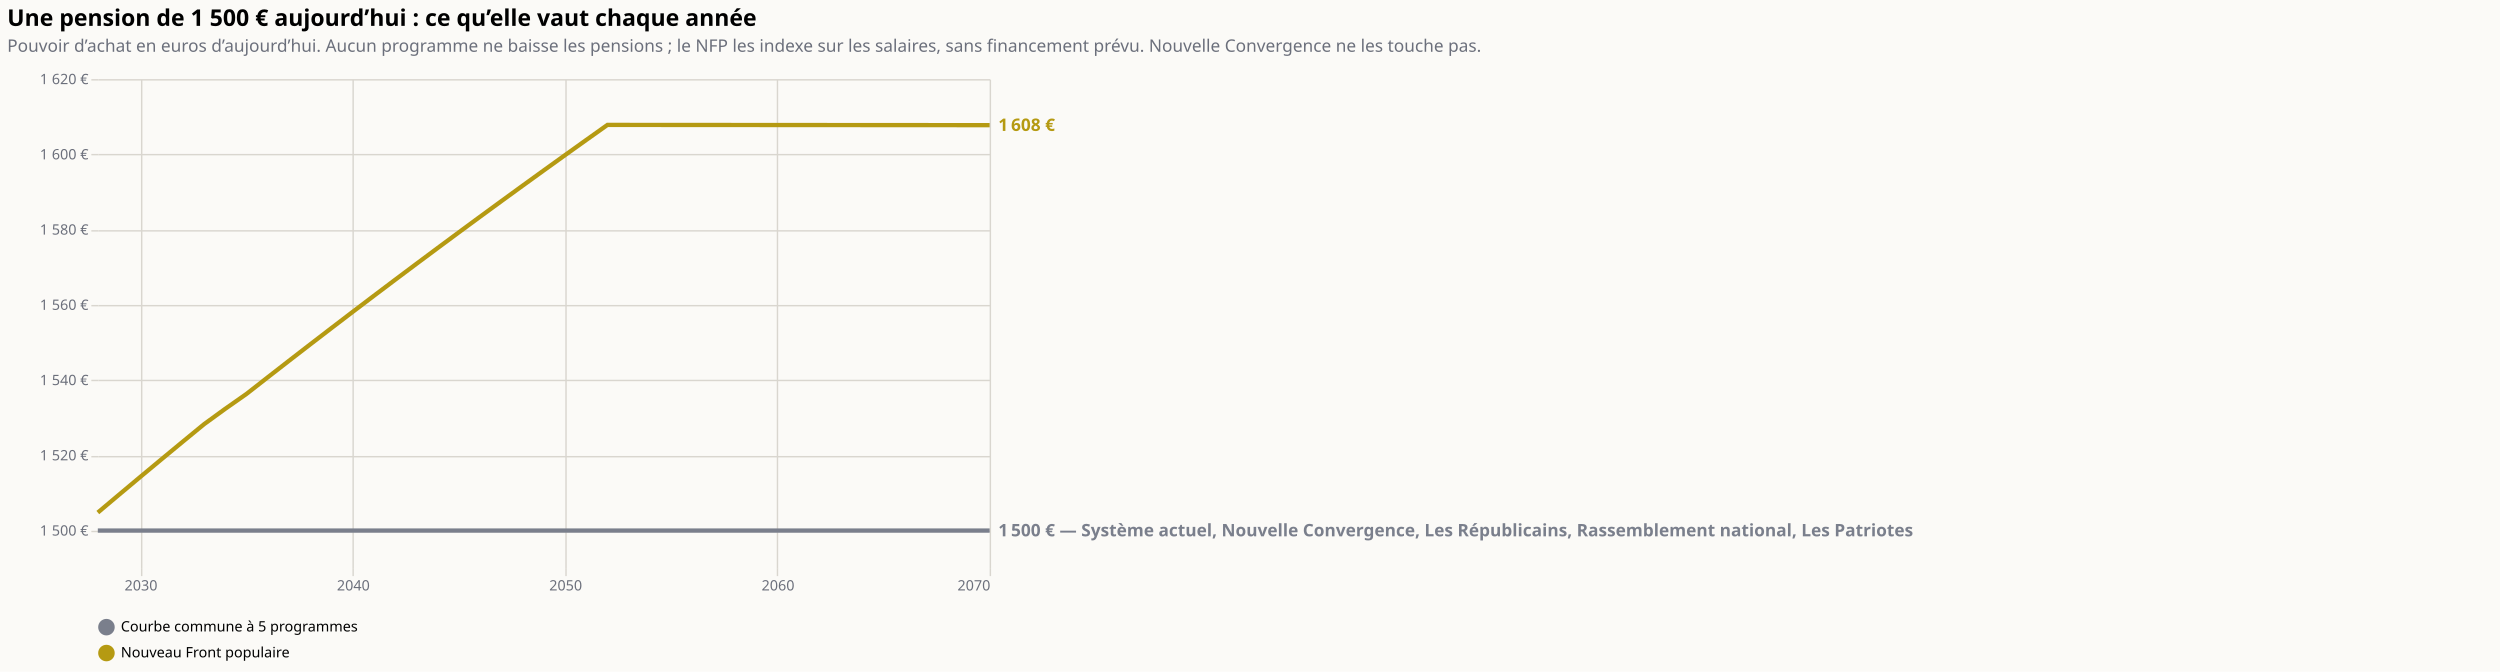
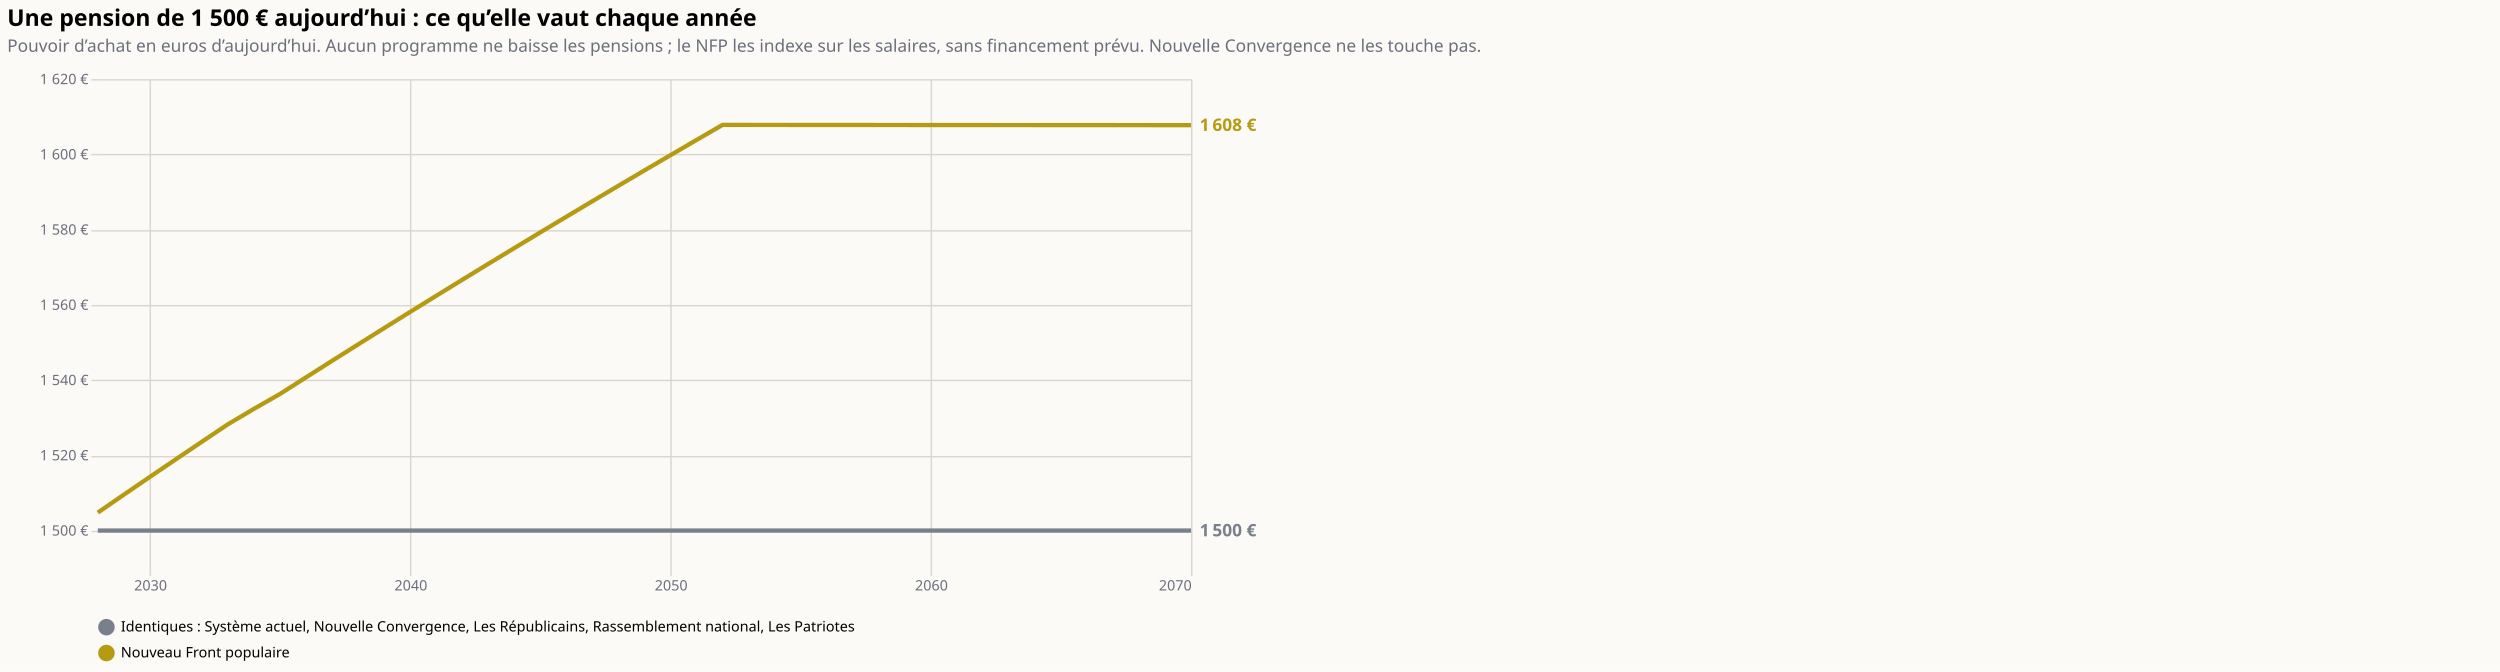
<svg xmlns="http://www.w3.org/2000/svg" version="1.1" class="marks" width="1738" height="467" viewBox="0 0 1738 467">
  <rect width="1738" height="467" fill="#fbfaf7" />
  <g fill="none" stroke-miterlimit="4" transform="translate(68,55)">
    <g class="mark-group role-frame root" role="graphics-object" aria-roledescription="group mark container">
      <g transform="translate(0,0)">
-         <path class="background" aria-hidden="true" d="M0,0h620v340h-620Z" />
+         <path class="background" aria-hidden="true" d="M0,0h760v340h-760Z" />
        <g>
          <g class="mark-group role-axis" aria-hidden="true">
            <g transform="translate(0.5,340.5)">
              <path class="background" aria-hidden="true" d="M0,0h0v0h0Z" pointer-events="none" />
              <g>
                <g class="mark-rule role-axis-grid" pointer-events="none">
-                   <line transform="translate(30,-340)" x2="0" y2="340" stroke="#d9d6cf" stroke-width="1" opacity="1" />
-                   <line transform="translate(177,-340)" x2="0" y2="340" stroke="#d9d6cf" stroke-width="1" opacity="1" />
-                   <line transform="translate(325,-340)" x2="0" y2="340" stroke="#d9d6cf" stroke-width="1" opacity="1" />
-                   <line transform="translate(472,-340)" x2="0" y2="340" stroke="#d9d6cf" stroke-width="1" opacity="1" />
-                   <line transform="translate(620,-340)" x2="0" y2="340" stroke="#d9d6cf" stroke-width="1" opacity="1" />
+                   <line transform="translate(36,-340)" x2="0" y2="340" stroke="#d9d6cf" stroke-width="1" opacity="1" />
+                   <line transform="translate(217,-340)" x2="0" y2="340" stroke="#d9d6cf" stroke-width="1" opacity="1" />
+                   <line transform="translate(398,-340)" x2="0" y2="340" stroke="#d9d6cf" stroke-width="1" opacity="1" />
+                   <line transform="translate(579,-340)" x2="0" y2="340" stroke="#d9d6cf" stroke-width="1" opacity="1" />
+                   <line transform="translate(760,-340)" x2="0" y2="340" stroke="#d9d6cf" stroke-width="1" opacity="1" />
                </g>
              </g>
              <path class="foreground" aria-hidden="true" d="" pointer-events="none" display="none" />
            </g>
          </g>
          <g class="mark-group role-axis" aria-hidden="true">
            <g transform="translate(0.5,0.5)">
              <path class="background" aria-hidden="true" d="M0,0h0v0h0Z" pointer-events="none" />
              <g>
                <g class="mark-rule role-axis-grid" pointer-events="none">
-                   <line transform="translate(0,314)" x2="620" y2="0" stroke="#d9d6cf" stroke-width="1" opacity="1" />
-                   <line transform="translate(0,262)" x2="620" y2="0" stroke="#d9d6cf" stroke-width="1" opacity="1" />
-                   <line transform="translate(0,209)" x2="620" y2="0" stroke="#d9d6cf" stroke-width="1" opacity="1" />
-                   <line transform="translate(0,157)" x2="620" y2="0" stroke="#d9d6cf" stroke-width="1" opacity="1" />
-                   <line transform="translate(0,105)" x2="620" y2="0" stroke="#d9d6cf" stroke-width="1" opacity="1" />
-                   <line transform="translate(0,52)" x2="620" y2="0" stroke="#d9d6cf" stroke-width="1" opacity="1" />
-                   <line transform="translate(0,0)" x2="620" y2="0" stroke="#d9d6cf" stroke-width="1" opacity="1" />
+                   <line transform="translate(0,314)" x2="760" y2="0" stroke="#d9d6cf" stroke-width="1" opacity="1" />
+                   <line transform="translate(0,262)" x2="760" y2="0" stroke="#d9d6cf" stroke-width="1" opacity="1" />
+                   <line transform="translate(0,209)" x2="760" y2="0" stroke="#d9d6cf" stroke-width="1" opacity="1" />
+                   <line transform="translate(0,157)" x2="760" y2="0" stroke="#d9d6cf" stroke-width="1" opacity="1" />
+                   <line transform="translate(0,105)" x2="760" y2="0" stroke="#d9d6cf" stroke-width="1" opacity="1" />
+                   <line transform="translate(0,52)" x2="760" y2="0" stroke="#d9d6cf" stroke-width="1" opacity="1" />
+                   <line transform="translate(0,0)" x2="760" y2="0" stroke="#d9d6cf" stroke-width="1" opacity="1" />
                </g>
              </g>
              <path class="foreground" aria-hidden="true" d="" pointer-events="none" display="none" />
            </g>
          </g>
          <g class="mark-group role-axis" role="graphics-symbol" aria-roledescription="axis" aria-label="X-axis for a linear scale with values from 2028 to 2070">
            <g transform="translate(0.5,340.5)">
              <path class="background" aria-hidden="true" d="M0,0h0v0h0Z" pointer-events="none" />
              <g>
                <g class="mark-rule role-axis-tick" pointer-events="none">
-                   <line transform="translate(30,0)" x2="0" y2="5" stroke="#d9d6cf" stroke-width="1" opacity="1" />
-                   <line transform="translate(177,0)" x2="0" y2="5" stroke="#d9d6cf" stroke-width="1" opacity="1" />
-                   <line transform="translate(325,0)" x2="0" y2="5" stroke="#d9d6cf" stroke-width="1" opacity="1" />
-                   <line transform="translate(472,0)" x2="0" y2="5" stroke="#d9d6cf" stroke-width="1" opacity="1" />
-                   <line transform="translate(620,0)" x2="0" y2="5" stroke="#d9d6cf" stroke-width="1" opacity="1" />
+                   <line transform="translate(36,0)" x2="0" y2="5" stroke="#d9d6cf" stroke-width="1" opacity="1" />
+                   <line transform="translate(217,0)" x2="0" y2="5" stroke="#d9d6cf" stroke-width="1" opacity="1" />
+                   <line transform="translate(398,0)" x2="0" y2="5" stroke="#d9d6cf" stroke-width="1" opacity="1" />
+                   <line transform="translate(579,0)" x2="0" y2="5" stroke="#d9d6cf" stroke-width="1" opacity="1" />
+                   <line transform="translate(760,0)" x2="0" y2="5" stroke="#d9d6cf" stroke-width="1" opacity="1" />
                </g>
                <g class="mark-text role-axis-label" pointer-events="none">
-                   <text text-anchor="middle" transform="translate(29.52381,15)" font-family="system-ui, sans-serif" font-size="10px" fill="#6b6f7b" opacity="1">2030</text>
-                   <text text-anchor="middle" transform="translate(177.1429,15)" font-family="system-ui, sans-serif" font-size="10px" fill="#6b6f7b" opacity="1">2040</text>
-                   <text text-anchor="middle" transform="translate(324.7619,15)" font-family="system-ui, sans-serif" font-size="10px" fill="#6b6f7b" opacity="1">2050</text>
-                   <text text-anchor="middle" transform="translate(472.381,15)" font-family="system-ui, sans-serif" font-size="10px" fill="#6b6f7b" opacity="1">2060</text>
-                   <text text-anchor="end" transform="translate(620,15)" font-family="system-ui, sans-serif" font-size="10px" fill="#6b6f7b" opacity="1">2070</text>
+                   <text text-anchor="middle" transform="translate(36.19048,15)" font-family="system-ui, sans-serif" font-size="10px" fill="#6b6f7b" opacity="1">2030</text>
+                   <text text-anchor="middle" transform="translate(217.1429,15)" font-family="system-ui, sans-serif" font-size="10px" fill="#6b6f7b" opacity="1">2040</text>
+                   <text text-anchor="middle" transform="translate(398.0952,15)" font-family="system-ui, sans-serif" font-size="10px" fill="#6b6f7b" opacity="1">2050</text>
+                   <text text-anchor="middle" transform="translate(579.0476,15)" font-family="system-ui, sans-serif" font-size="10px" fill="#6b6f7b" opacity="1">2060</text>
+                   <text text-anchor="end" transform="translate(760,15)" font-family="system-ui, sans-serif" font-size="10px" fill="#6b6f7b" opacity="1">2070</text>
                </g>
              </g>
              <path class="foreground" aria-hidden="true" d="" pointer-events="none" display="none" />
            </g>
          </g>
          <g class="mark-group role-axis" role="graphics-symbol" aria-roledescription="axis" aria-label="Y-axis for a linear scale with values from 1,490 to 1,620">
            <g transform="translate(0.5,0.5)">
              <path class="background" aria-hidden="true" d="M0,0h0v0h0Z" pointer-events="none" />
              <g>
                <g class="mark-rule role-axis-tick" pointer-events="none">
                  <line transform="translate(0,314)" x2="-5" y2="0" stroke="#d9d6cf" stroke-width="1" opacity="1" />
                  <line transform="translate(0,262)" x2="-5" y2="0" stroke="#d9d6cf" stroke-width="1" opacity="1" />
                  <line transform="translate(0,209)" x2="-5" y2="0" stroke="#d9d6cf" stroke-width="1" opacity="1" />
                  <line transform="translate(0,157)" x2="-5" y2="0" stroke="#d9d6cf" stroke-width="1" opacity="1" />
                  <line transform="translate(0,105)" x2="-5" y2="0" stroke="#d9d6cf" stroke-width="1" opacity="1" />
                  <line transform="translate(0,52)" x2="-5" y2="0" stroke="#d9d6cf" stroke-width="1" opacity="1" />
                  <line transform="translate(0,0)" x2="-5" y2="0" stroke="#d9d6cf" stroke-width="1" opacity="1" />
                </g>
                <g class="mark-text role-axis-label" pointer-events="none">
                  <text text-anchor="end" transform="translate(-7,316.8462)" font-family="system-ui, sans-serif" font-size="10px" fill="#6b6f7b" opacity="1">1 500 €</text>
                  <text text-anchor="end" transform="translate(-7,264.5385)" font-family="system-ui, sans-serif" font-size="10px" fill="#6b6f7b" opacity="1">1 520 €</text>
                  <text text-anchor="end" transform="translate(-7,212.2308)" font-family="system-ui, sans-serif" font-size="10px" fill="#6b6f7b" opacity="1">1 540 €</text>
                  <text text-anchor="end" transform="translate(-7,159.9231)" font-family="system-ui, sans-serif" font-size="10px" fill="#6b6f7b" opacity="1">1 560 €</text>
                  <text text-anchor="end" transform="translate(-7,107.6154)" font-family="system-ui, sans-serif" font-size="10px" fill="#6b6f7b" opacity="1">1 580 €</text>
                  <text text-anchor="end" transform="translate(-7,55.30769)" font-family="system-ui, sans-serif" font-size="10px" fill="#6b6f7b" opacity="1">1 600 €</text>
                  <text text-anchor="end" transform="translate(-7,3)" font-family="system-ui, sans-serif" font-size="10px" fill="#6b6f7b" opacity="1">1 620 €</text>
                </g>
              </g>
              <path class="foreground" aria-hidden="true" d="" pointer-events="none" display="none" />
            </g>
          </g>
          <g class="mark-group role-scope layer_0_pathgroup" role="graphics-object" aria-roledescription="group mark container">
            <g transform="translate(0,0)">
-               <path class="background" aria-hidden="true" d="M0,0h620v340h-620Z" />
+               <path class="background" aria-hidden="true" d="M0,0h760v340h-760Z" />
              <g>
                <g class="mark-line role-mark layer_0_marks" role="graphics-object" aria-roledescription="line mark container">
-                   <path aria-label="annee: 2028; valeur: 1500; programme: Courbe commune à 5 programmes" role="graphics-symbol" aria-roledescription="line mark" d="M0,313.846L14.762,313.846L29.524,313.846L44.286,313.846L59.048,313.846L73.81,313.846L88.571,313.846L103.333,313.846L118.095,313.846L132.857,313.846L147.619,313.846L162.381,313.846L177.143,313.846L191.905,313.846L206.667,313.846L221.429,313.846L236.19,313.846L250.952,313.846L265.714,313.846L280.476,313.846L295.238,313.846L310,313.846L324.762,313.846L339.524,313.846L354.286,313.846L369.048,313.846L383.81,313.846L398.571,313.846L413.333,313.846L428.095,313.846L442.857,313.846L457.619,313.846L472.381,313.846L487.143,313.846L501.905,313.846L516.667,313.846L531.429,313.846L546.19,313.846L560.952,313.846L575.714,313.846L590.476,313.846L605.238,313.846L620,313.846" stroke="#7a7f8c" stroke-width="3" />
+                   <path aria-label="annee: 2028; valeur: 1500; programme: Identiques : Système actuel, Nouvelle Convergence, Les Républicains, Rassemblement national, Les Patriotes" role="graphics-symbol" aria-roledescription="line mark" d="M0,313.846L18.095,313.846L36.19,313.846L54.286,313.846L72.381,313.846L90.476,313.846L108.571,313.846L126.667,313.846L144.762,313.846L162.857,313.846L180.952,313.846L199.048,313.846L217.143,313.846L235.238,313.846L253.333,313.846L271.429,313.846L289.524,313.846L307.619,313.846L325.714,313.846L343.81,313.846L361.905,313.846L380,313.846L398.095,313.846L416.19,313.846L434.286,313.846L452.381,313.846L470.476,313.846L488.571,313.846L506.667,313.846L524.762,313.846L542.857,313.846L560.952,313.846L579.048,313.846L597.143,313.846L615.238,313.846L633.333,313.846L651.429,313.846L669.524,313.846L687.619,313.846L705.714,313.846L723.81,313.846L741.905,313.846L760,313.846" stroke="#7a7f8c" stroke-width="3" />
                </g>
              </g>
              <path class="foreground" aria-hidden="true" d="" display="none" />
            </g>
            <g transform="translate(0,0)">
-               <path class="background" aria-hidden="true" d="M0,0h620v340h-620Z" />
+               <path class="background" aria-hidden="true" d="M0,0h760v340h-760Z" />
              <g>
                <g class="mark-line role-mark layer_0_marks" role="graphics-object" aria-roledescription="line mark container">
-                   <path aria-label="annee: 2028; valeur: 1504.784689; programme: Nouveau Front populaire" role="graphics-symbol" aria-roledescription="line mark" d="M0,301.332L14.762,288.898L29.524,276.543L44.286,264.265L59.048,252.065L73.81,239.942L88.571,229.21L103.333,218.869L118.095,207.324L132.857,195.849L147.619,184.445L162.381,173.11L177.143,161.843L191.905,150.648L206.667,139.521L221.429,128.461L236.19,117.468L250.952,106.541L265.714,95.68L280.476,84.883L295.238,74.151L310,63.483L324.762,52.878L339.524,42.326L354.286,31.836L369.048,31.846L383.81,31.856L398.571,31.865L413.333,31.875L428.095,31.885L442.857,31.895L457.619,31.905L472.381,31.915L487.143,31.925L501.905,31.935L516.667,31.945L531.429,31.955L546.19,31.965L560.952,31.975L575.714,31.985L590.476,31.996L605.238,32.006L620,32.016" stroke="#b59a12" stroke-width="3" />
+                   <path aria-label="annee: 2028; valeur: 1504.784689; programme: Nouveau Front populaire" role="graphics-symbol" aria-roledescription="line mark" d="M0,301.332L18.095,288.898L36.19,276.543L54.286,264.265L72.381,252.065L90.476,239.942L108.571,229.21L126.667,218.869L144.762,207.324L162.857,195.849L180.952,184.445L199.048,173.11L217.143,161.843L235.238,150.648L253.333,139.521L271.429,128.461L289.524,117.468L307.619,106.541L325.714,95.68L343.81,84.883L361.905,74.151L380,63.483L398.095,52.878L416.19,42.326L434.286,31.836L452.381,31.846L470.476,31.856L488.571,31.865L506.667,31.875L524.762,31.885L542.857,31.895L560.952,31.905L579.048,31.915L597.143,31.925L615.238,31.935L633.333,31.945L651.429,31.955L669.524,31.965L687.619,31.975L705.714,31.985L723.81,31.996L741.905,32.006L760,32.016" stroke="#b59a12" stroke-width="3" />
                </g>
              </g>
              <path class="foreground" aria-hidden="true" d="" display="none" />
            </g>
          </g>
          <g class="mark-text role-mark layer_1_marks" role="graphics-object" aria-roledescription="text mark container">
-             <text aria-label="annee: 2070; valeur: 1500; programme: Courbe commune à 5 programmes; etiquette: 1 500 € — Système actuel, Nouvelle Convergence, Les Républicains, Rassemblement national, Les Patriotes" role="graphics-symbol" aria-roledescription="text mark" text-anchor="start" transform="translate(626,317.8462)" font-family="system-ui, sans-serif" font-size="12px" font-weight="bold" fill="#7a7f8c">1 500 € — Système actuel, Nouvelle Convergence, Les Républicains, Rassemblement national, Les Patriotes</text>
-             <text aria-label="annee: 2070; valeur: 1607.75862069; programme: Nouveau Front populaire; etiquette: 1 608 €" role="graphics-symbol" aria-roledescription="text mark" text-anchor="start" transform="translate(626,36.01592)" font-family="system-ui, sans-serif" font-size="12px" font-weight="bold" fill="#b59a12">1 608 €</text>
+             <text aria-label="annee: 2070; valeur: 1500; programme: Identiques : Système actuel, Nouvelle Convergence, Les Républicains, Rassemblement national, Les Patriotes; etiquette: 1 500 €" role="graphics-symbol" aria-roledescription="text mark" text-anchor="start" transform="translate(766,317.8462)" font-family="system-ui, sans-serif" font-size="12px" font-weight="bold" fill="#7a7f8c">1 500 €</text>
+             <text aria-label="annee: 2070; valeur: 1607.75862069; programme: Nouveau Front populaire; etiquette: 1 608 €" role="graphics-symbol" aria-roledescription="text mark" text-anchor="start" transform="translate(766,36.01592)" font-family="system-ui, sans-serif" font-size="12px" font-weight="bold" fill="#b59a12">1 608 €</text>
          </g>
-           <g class="mark-group role-legend" role="graphics-symbol" aria-roledescription="legend" aria-label="Symbol legend for fill color and stroke color with 2 values: Courbe commune à 5 programmes, Nouveau Front populaire">
+           <g class="mark-group role-legend" role="graphics-symbol" aria-roledescription="legend" aria-label="Symbol legend for fill color and stroke color with 2 values: Identiques : Système actuel, Nouvelle Convergence, Les Républicains, Rassemblement national, Les Patriotes, Nouveau Front populaire">
            <g transform="translate(0,375)">
-               <path class="background" aria-hidden="true" d="M0,0h248v32h-248Z" pointer-events="none" />
+               <path class="background" aria-hidden="true" d="M0,0h864v32h-864Z" pointer-events="none" />
              <g>
                <g class="mark-group role-legend-entry">
                  <g transform="translate(0,0)">
                    <path class="background" aria-hidden="true" d="M0,0h0v0h0Z" pointer-events="none" />
                    <g>
                      <g class="mark-group role-scope" role="graphics-object" aria-roledescription="group mark container">
                        <g transform="translate(0,0)">
-                           <path class="background" aria-hidden="true" d="M0,0h248v14h-248Z" pointer-events="none" opacity="1" />
+                           <path class="background" aria-hidden="true" d="M0,0h864v14h-864Z" pointer-events="none" opacity="1" />
                          <g>
                            <g class="mark-symbol role-legend-symbol" pointer-events="none">
                              <path transform="translate(6,6)" d="M5,0A5,5,0,1,1,-5,0A5,5,0,1,1,5,0" fill="#7a7f8c" stroke="#7a7f8c" stroke-width="1.5" opacity="1" />
                            </g>
                            <g class="mark-text role-legend-label" pointer-events="none">
-                               <text text-anchor="start" transform="translate(16,9)" font-family="system-ui, sans-serif" font-size="10px" fill="#000" opacity="1">Courbe commune à 5 programmes</text>
+                               <text text-anchor="start" transform="translate(16,9)" font-family="system-ui, sans-serif" font-size="10px" fill="#000" opacity="1">Identiques : Système actuel, Nouvelle Convergence, Les Républicains, Rassemblement national, Les Patriotes</text>
                            </g>
                          </g>
                          <path class="foreground" aria-hidden="true" d="" pointer-events="none" display="none" />
                        </g>
                        <g transform="translate(0,18)">
-                           <path class="background" aria-hidden="true" d="M0,0h248v14h-248Z" pointer-events="none" opacity="1" />
+                           <path class="background" aria-hidden="true" d="M0,0h864v14h-864Z" pointer-events="none" opacity="1" />
                          <g>
                            <g class="mark-symbol role-legend-symbol" pointer-events="none">
                              <path transform="translate(6,6)" d="M5,0A5,5,0,1,1,-5,0A5,5,0,1,1,5,0" fill="#b59a12" stroke="#b59a12" stroke-width="1.5" opacity="1" />
                            </g>
                            <g class="mark-text role-legend-label" pointer-events="none">
                              <text text-anchor="start" transform="translate(16,9)" font-family="system-ui, sans-serif" font-size="10px" fill="#000" opacity="1">Nouveau Front populaire</text>
                            </g>
                          </g>
                          <path class="foreground" aria-hidden="true" d="" pointer-events="none" display="none" />
                        </g>
                      </g>
                    </g>
                    <path class="foreground" aria-hidden="true" d="" pointer-events="none" display="none" />
                  </g>
                </g>
              </g>
              <path class="foreground" aria-hidden="true" d="" pointer-events="none" display="none" />
            </g>
          </g>
          <g class="mark-group role-title">
            <g transform="translate(-63,-50)">
              <path class="background" aria-hidden="true" d="M0,0h0v0h0Z" pointer-events="none" />
              <g>
                <g class="mark-text role-title-text" role="graphics-symbol" aria-roledescription="title" aria-label="Title text 'Une pension de 1 500 € aujourd’hui : ce qu’elle vaut chaque année'" pointer-events="none">
                  <text text-anchor="start" transform="translate(0,13)" font-family="system-ui, sans-serif" font-size="16px" font-weight="bold" fill="#000" opacity="1">Une pension de 1 500 € aujourd’hui : ce qu’elle vaut chaque année</text>
                </g>
                <g class="mark-text role-title-subtitle" role="graphics-symbol" aria-roledescription="subtitle" aria-label="Subtitle text 'Pouvoir d’achat en euros d’aujourd’hui. Aucun programme ne baisse les pensions ; le NFP les indexe sur les salaires, sans financement prévu. Nouvelle Convergence ne les touche pas.'" pointer-events="none">
                  <text text-anchor="start" transform="translate(0,31)" font-family="system-ui, sans-serif" font-size="12px" fill="#6b6f7b" opacity="1">Pouvoir d’achat en euros d’aujourd’hui. Aucun programme ne baisse les pensions ; le NFP les indexe sur les salaires, sans financement prévu. Nouvelle Convergence ne les touche pas.</text>
                </g>
              </g>
              <path class="foreground" aria-hidden="true" d="" pointer-events="none" display="none" />
            </g>
          </g>
        </g>
        <path class="foreground" aria-hidden="true" d="" display="none" />
      </g>
    </g>
  </g>
</svg>
